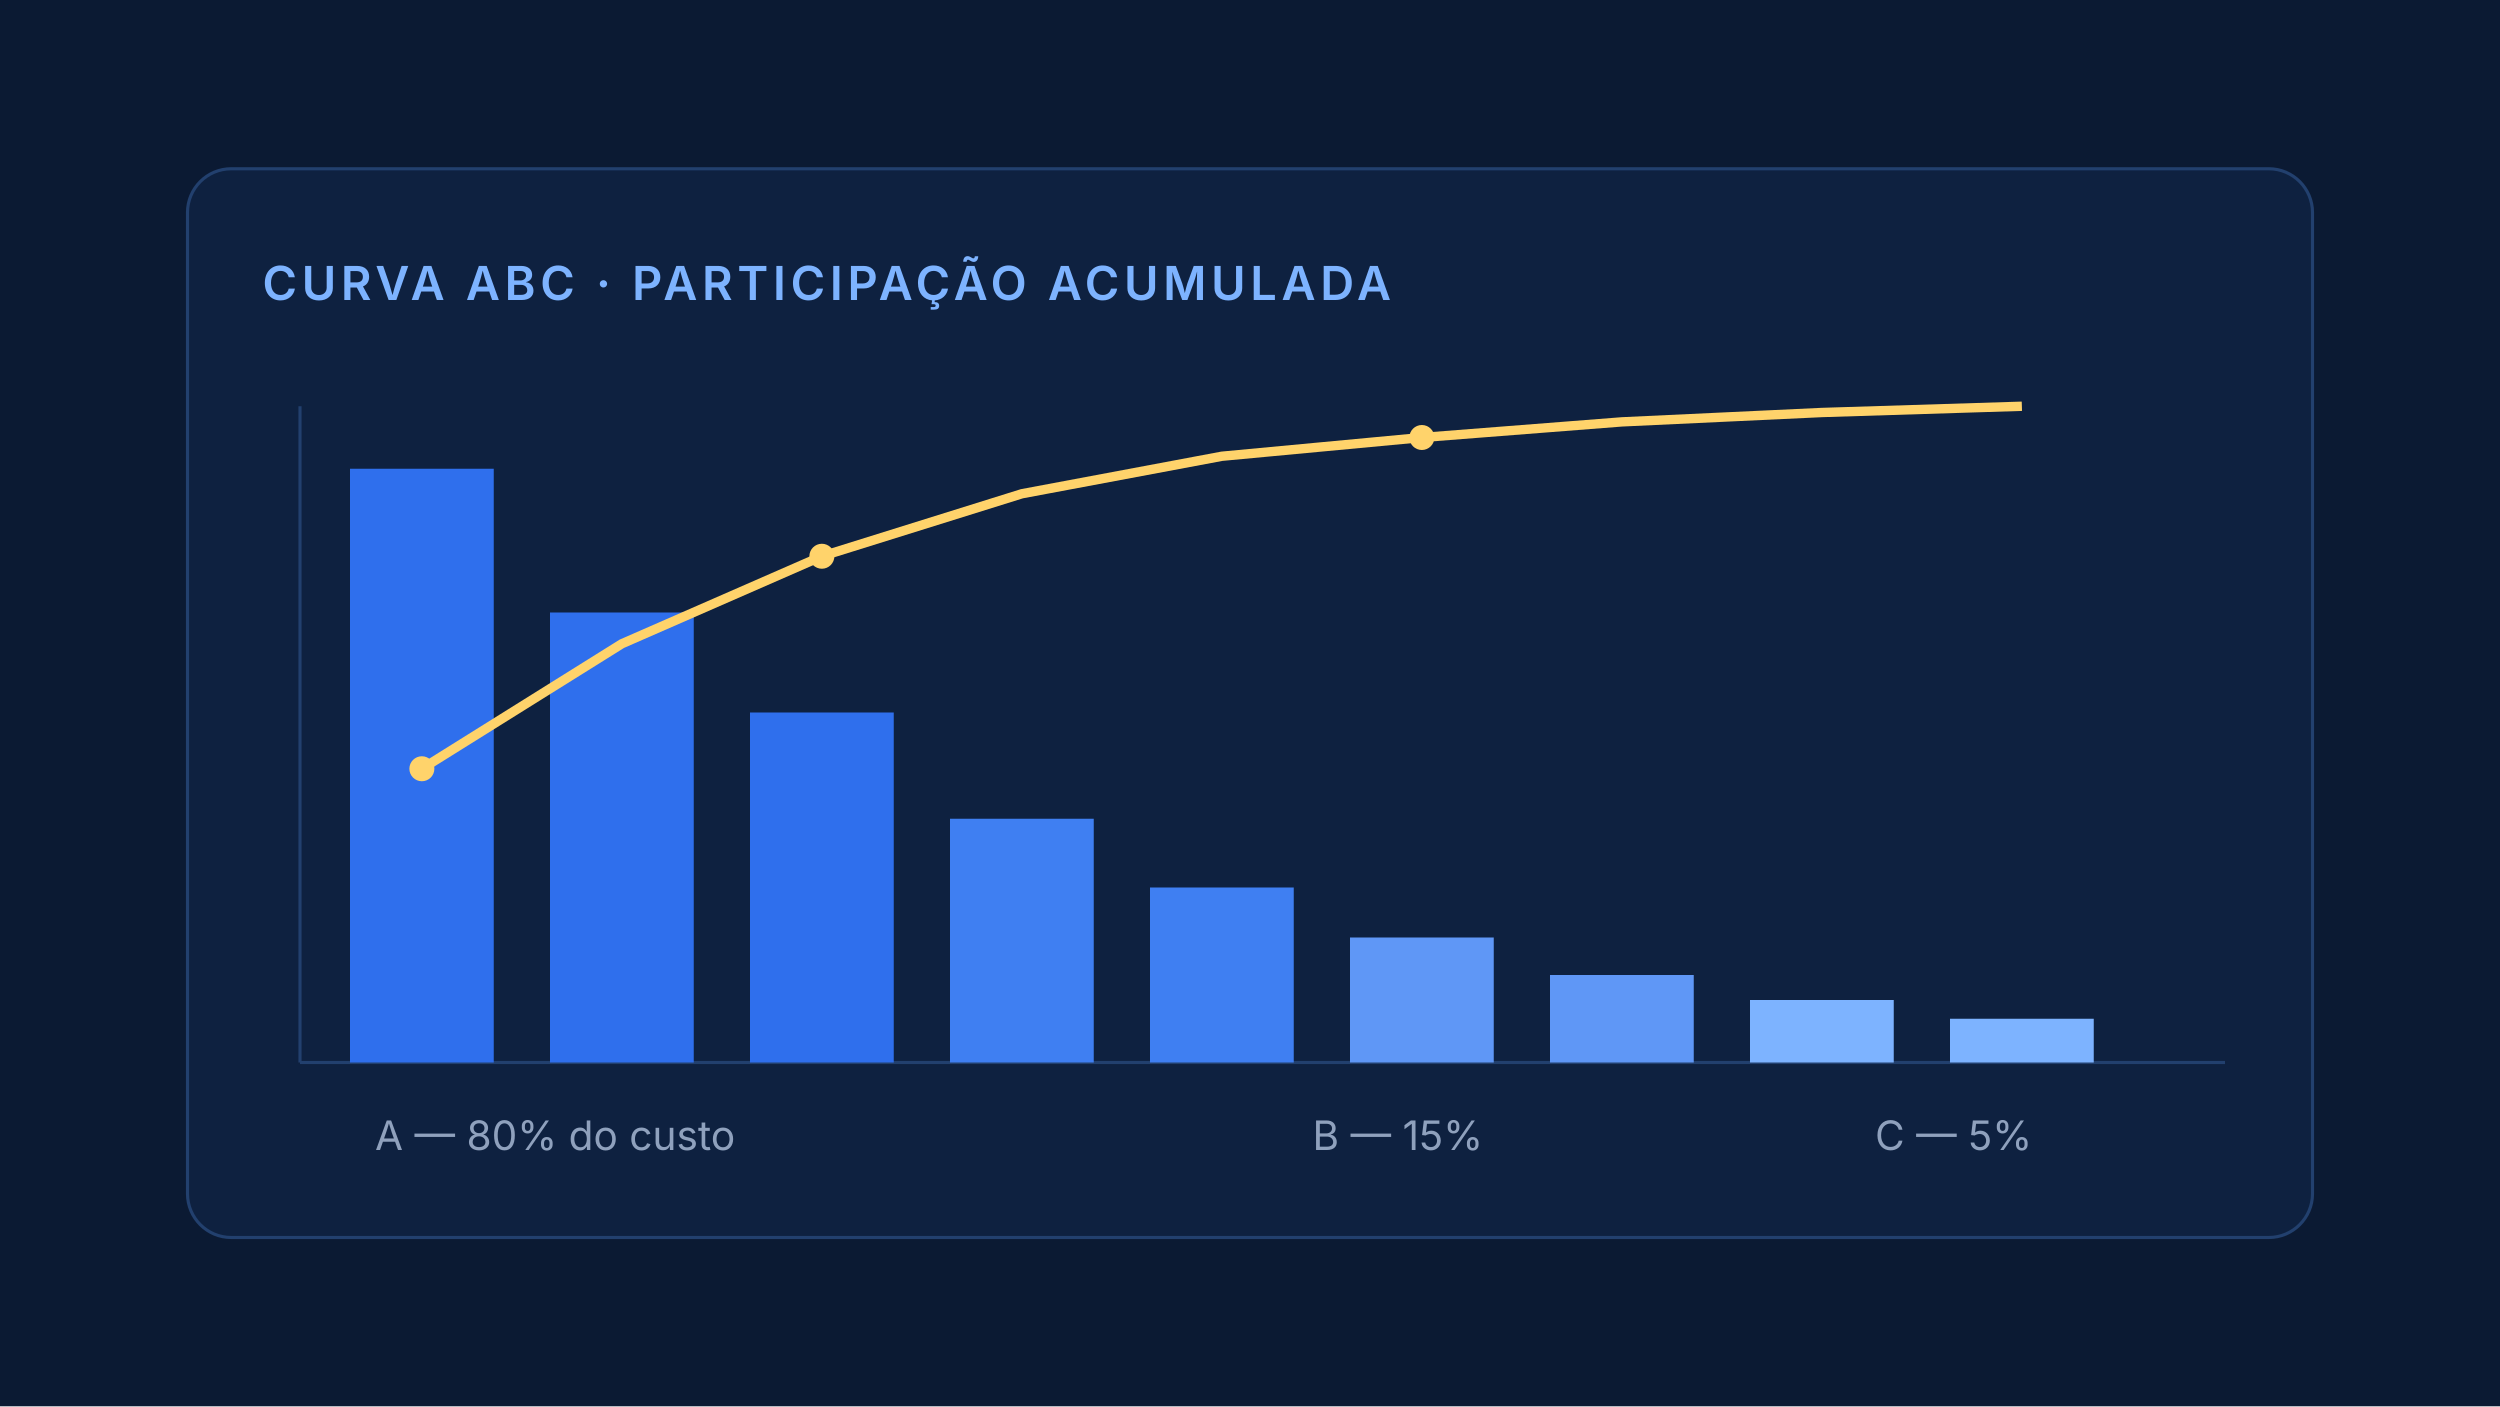
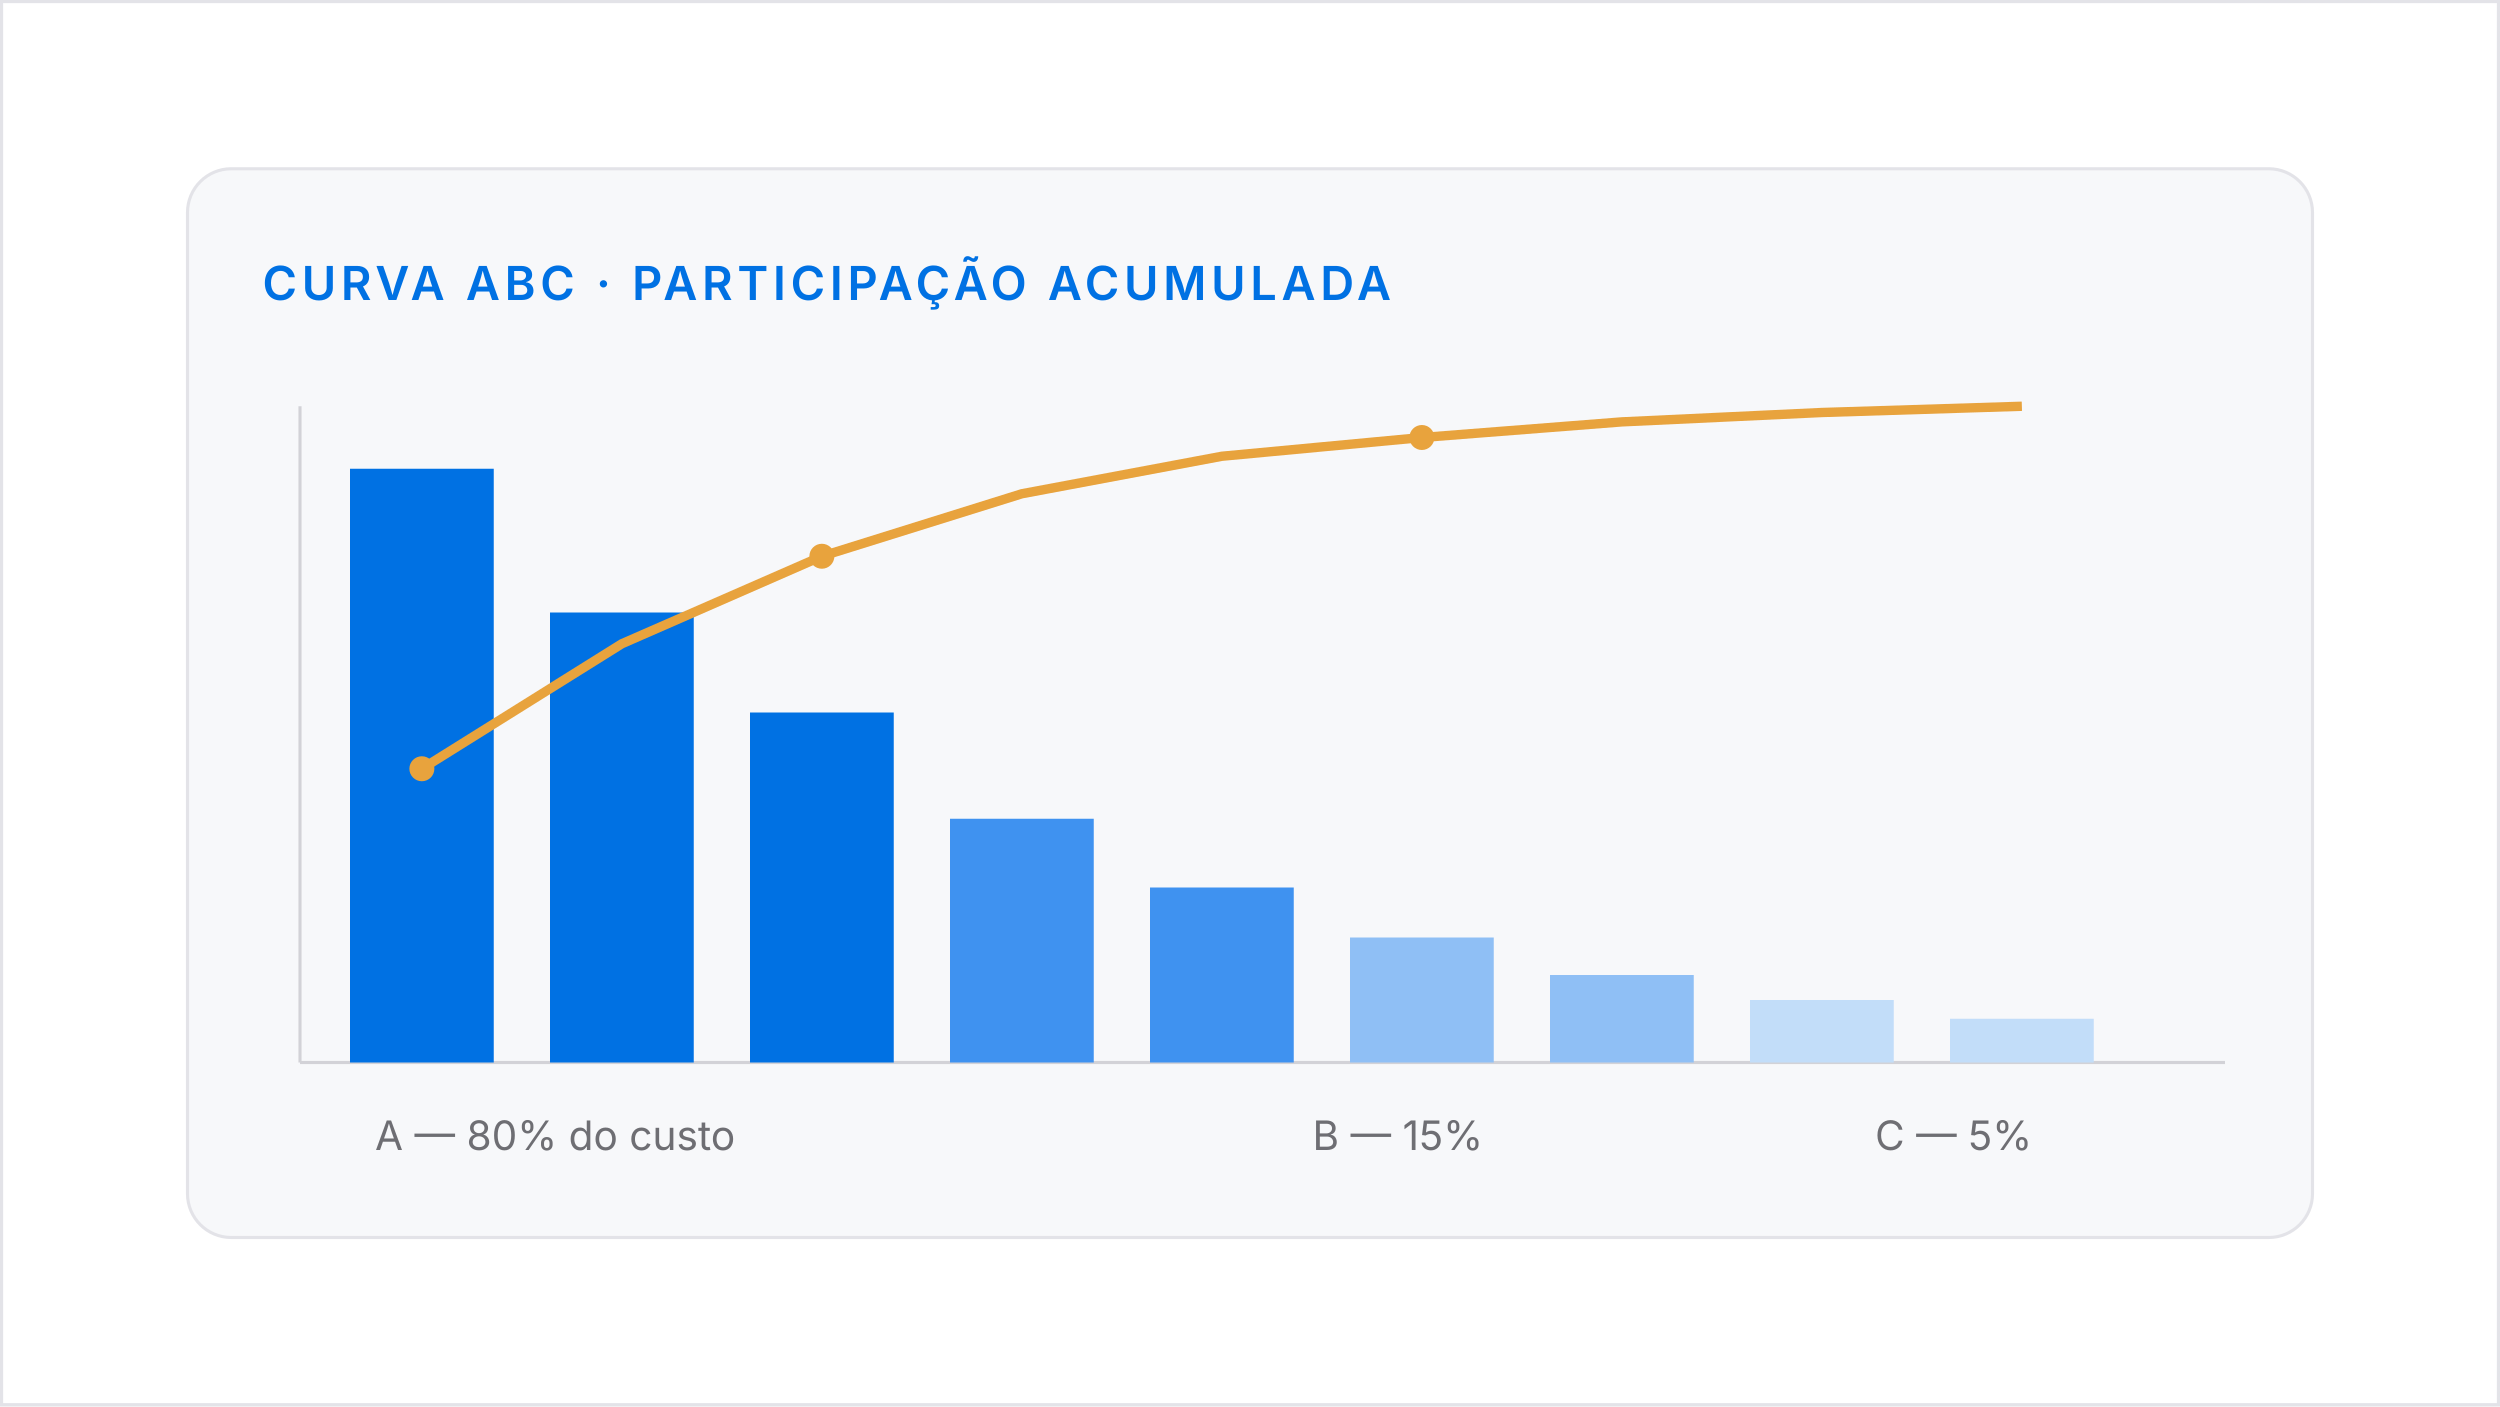
<svg xmlns="http://www.w3.org/2000/svg" viewBox="0 0 800 450" role="img" aria-label="Curva ABC do orçamento">
-   <rect width="800" height="450" fill="#0b1a33" />
-   <rect x="60" y="54" width="680" height="342" rx="14" fill="#0e2140" stroke="#22406e" />
-   <text x="84" y="96" fill="#7db3ff" font-family="Inter,Arial,sans-serif" font-size="15" font-weight="600" letter-spacing="1.5">CURVA ABC · PARTICIPAÇÃO ACUMULADA</text>
+   <rect width="800" height="450" fill="#ffffff" />
+   <rect x="0.5" y="0.5" width="799" height="449" fill="none" stroke="#e3e3e8" />
+   <rect x="60" y="54" width="680" height="342" rx="14" fill="#f7f8fa" stroke="#e3e3e8" />
+   <text x="84" y="96" fill="#0071e3" font-family="Inter,Arial,sans-serif" font-size="15" font-weight="600" letter-spacing="1.5">CURVA ABC · PARTICIPAÇÃO ACUMULADA</text>
  <g>
-     <line x1="96" y1="340" x2="712" y2="340" stroke="#22406e" />
-     <line x1="96" y1="130" x2="96" y2="340" stroke="#22406e" />
-     <rect x="112" y="150" width="46" height="190" fill="#2f6fed" />
-     <rect x="176" y="196" width="46" height="144" fill="#2f6fed" />
-     <rect x="240" y="228" width="46" height="112" fill="#2f6fed" />
-     <rect x="304" y="262" width="46" height="78" fill="#3f7ff2" />
-     <rect x="368" y="284" width="46" height="56" fill="#3f7ff2" />
-     <rect x="432" y="300" width="46" height="40" fill="#5f97f6" />
-     <rect x="496" y="312" width="46" height="28" fill="#5f97f6" />
-     <rect x="560" y="320" width="46" height="20" fill="#7db3ff" />
-     <rect x="624" y="326" width="46" height="14" fill="#7db3ff" />
-     <polyline points="135,246 199,206 263,178 327,158 391,146 455,140 519,135 583,132 647,130" fill="none" stroke="#ffd36b" stroke-width="3" />
-     <g fill="#ffd36b">
+     <line x1="96" y1="340" x2="712" y2="340" stroke="#d2d2d7" />
+     <line x1="96" y1="130" x2="96" y2="340" stroke="#d2d2d7" />
+     <rect x="112" y="150" width="46" height="190" fill="#0071e3" />
+     <rect x="176" y="196" width="46" height="144" fill="#0071e3" />
+     <rect x="240" y="228" width="46" height="112" fill="#0071e3" />
+     <rect x="304" y="262" width="46" height="78" fill="#3f92f0" />
+     <rect x="368" y="284" width="46" height="56" fill="#3f92f0" />
+     <rect x="432" y="300" width="46" height="40" fill="#8fbff5" />
+     <rect x="496" y="312" width="46" height="28" fill="#8fbff5" />
+     <rect x="560" y="320" width="46" height="20" fill="#c2ddf9" />
+     <rect x="624" y="326" width="46" height="14" fill="#c2ddf9" />
+     <polyline points="135,246 199,206 263,178 327,158 391,146 455,140 519,135 583,132 647,130" fill="none" stroke="#e8a33d" stroke-width="3" />
+     <g fill="#e8a33d">
      <circle cx="135" cy="246" r="4" />
      <circle cx="263" cy="178" r="4" />
      <circle cx="455" cy="140" r="4" />
    </g>
-     <text x="120" y="368" fill="#8fa1bd" font-family="Inter,Arial,sans-serif" font-size="13">A — 80% do custo</text>
-     <text x="420" y="368" fill="#8fa1bd" font-family="Inter,Arial,sans-serif" font-size="13">B — 15%</text>
-     <text x="600" y="368" fill="#8fa1bd" font-family="Inter,Arial,sans-serif" font-size="13">C — 5%</text>
+     <text x="120" y="368" fill="#6e6e73" font-family="Inter,Arial,sans-serif" font-size="13">A — 80% do custo</text>
+     <text x="420" y="368" fill="#6e6e73" font-family="Inter,Arial,sans-serif" font-size="13">B — 15%</text>
+     <text x="600" y="368" fill="#6e6e73" font-family="Inter,Arial,sans-serif" font-size="13">C — 5%</text>
  </g>
</svg>
